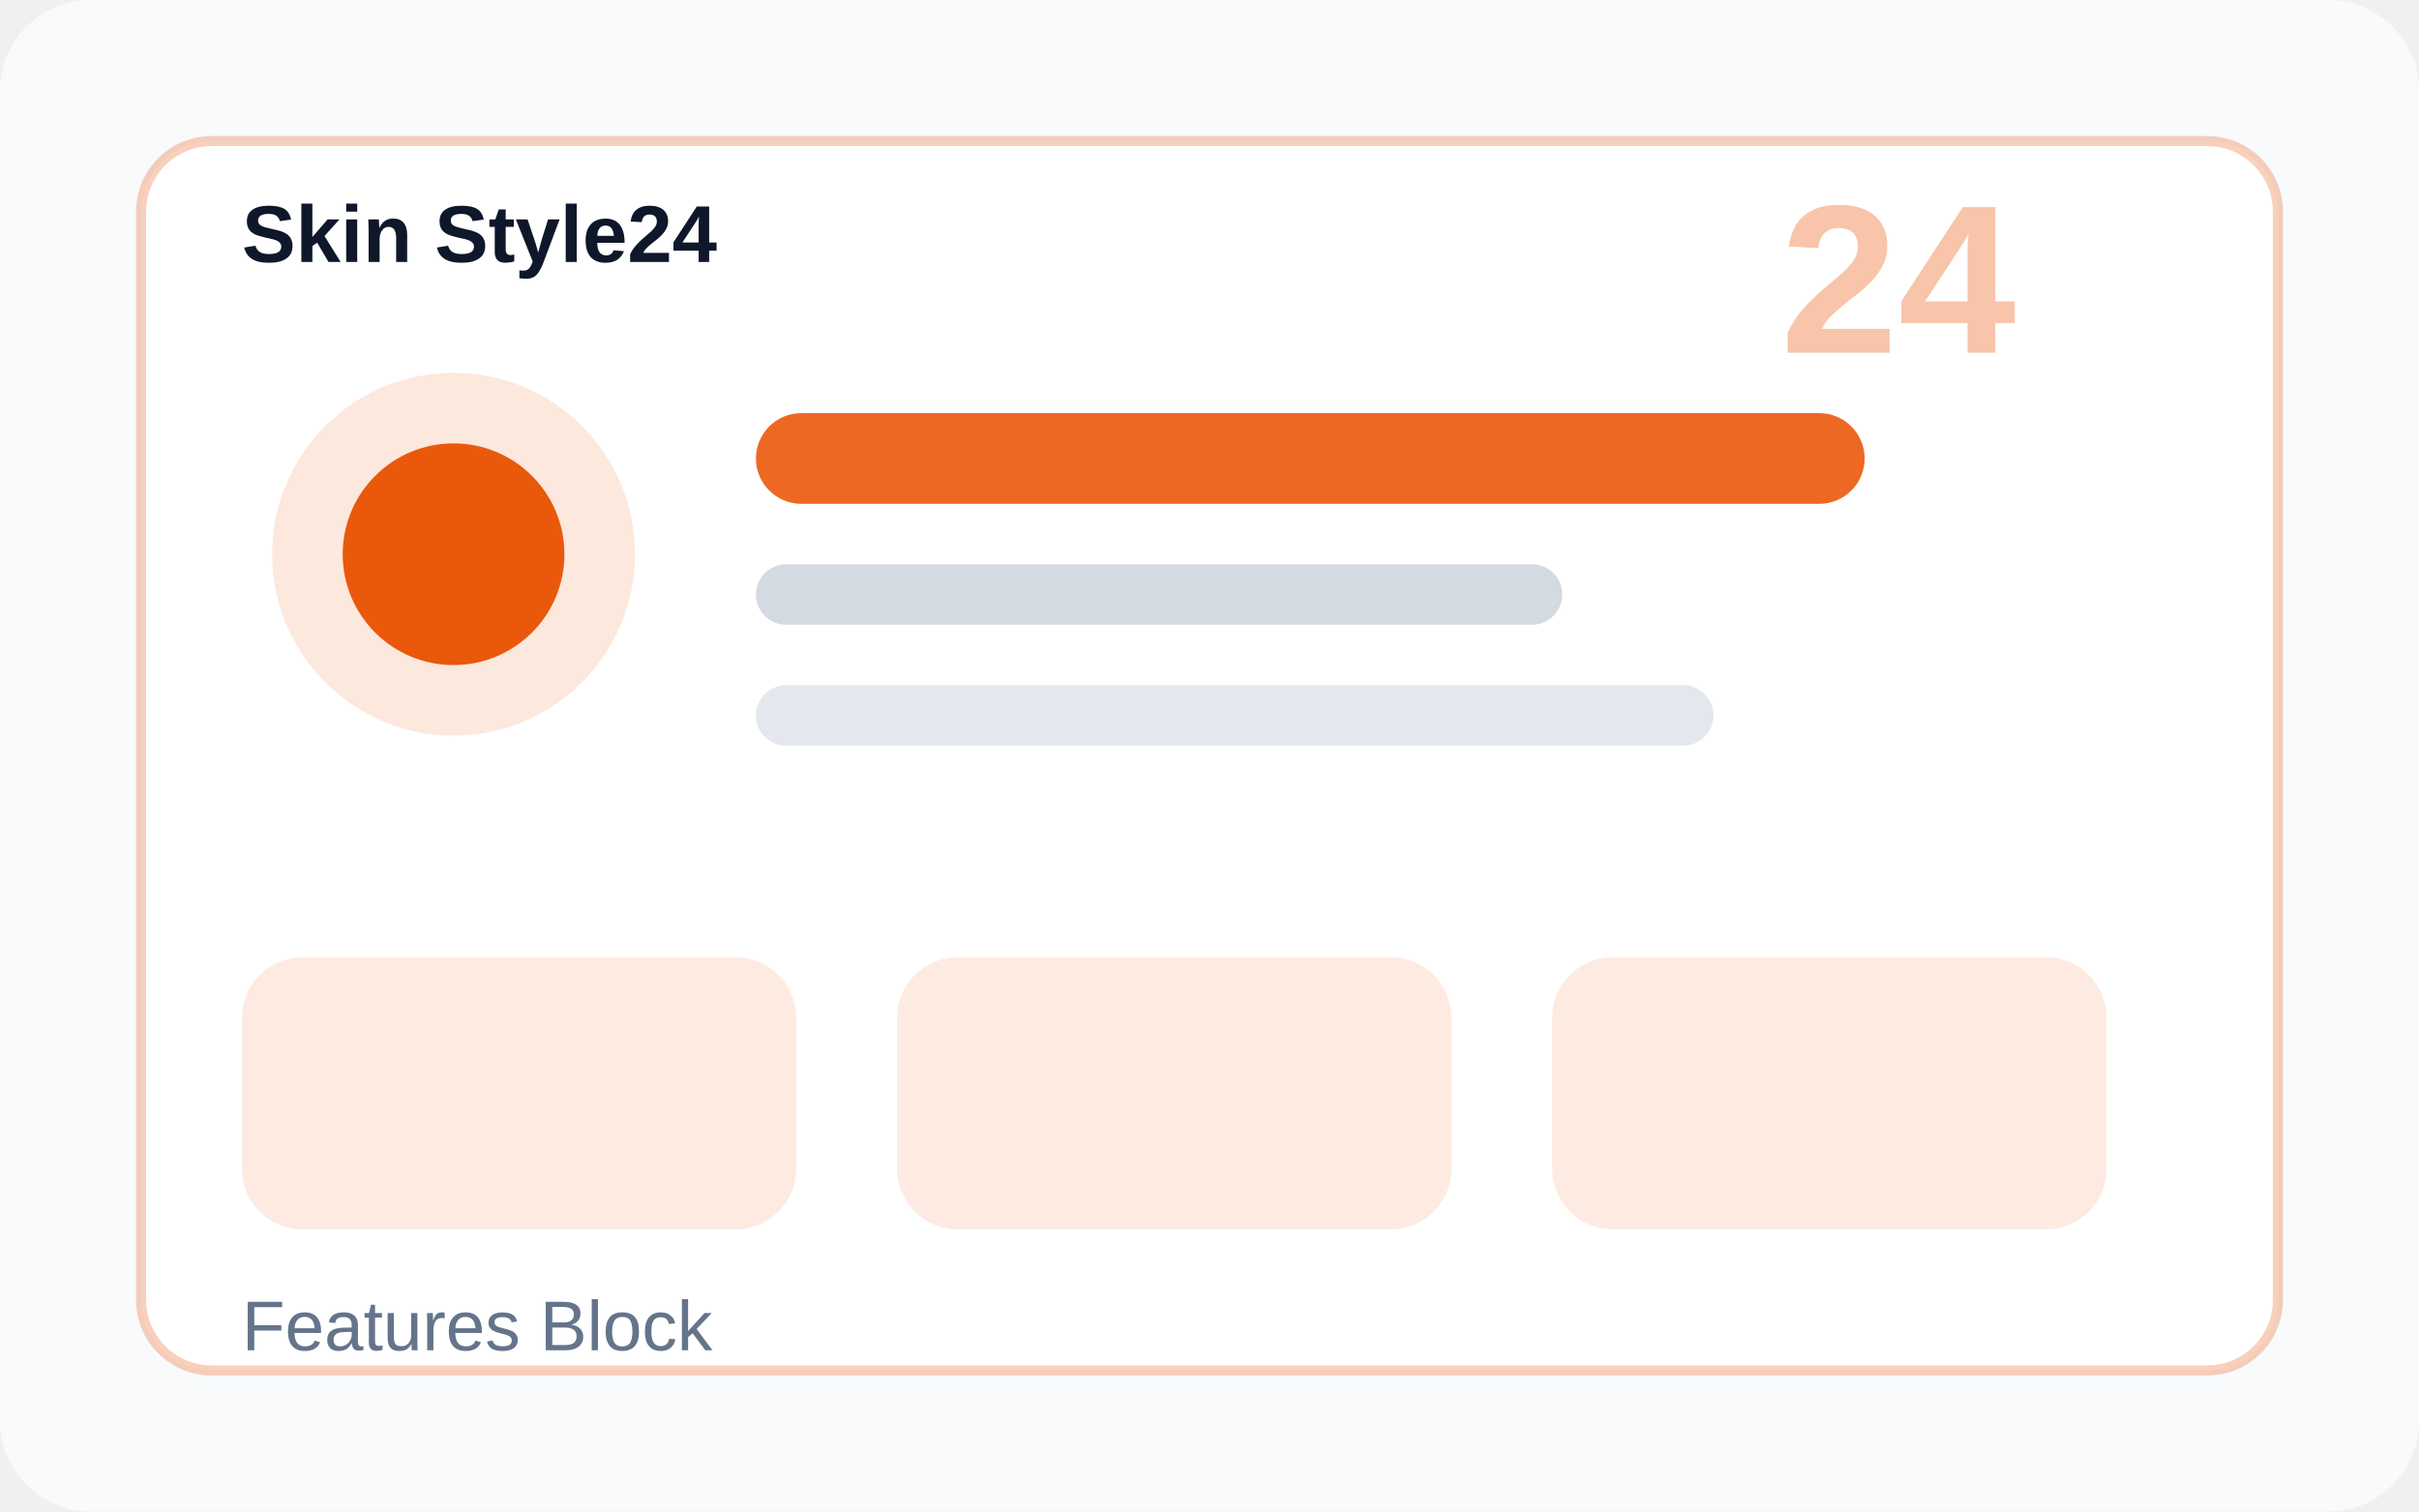
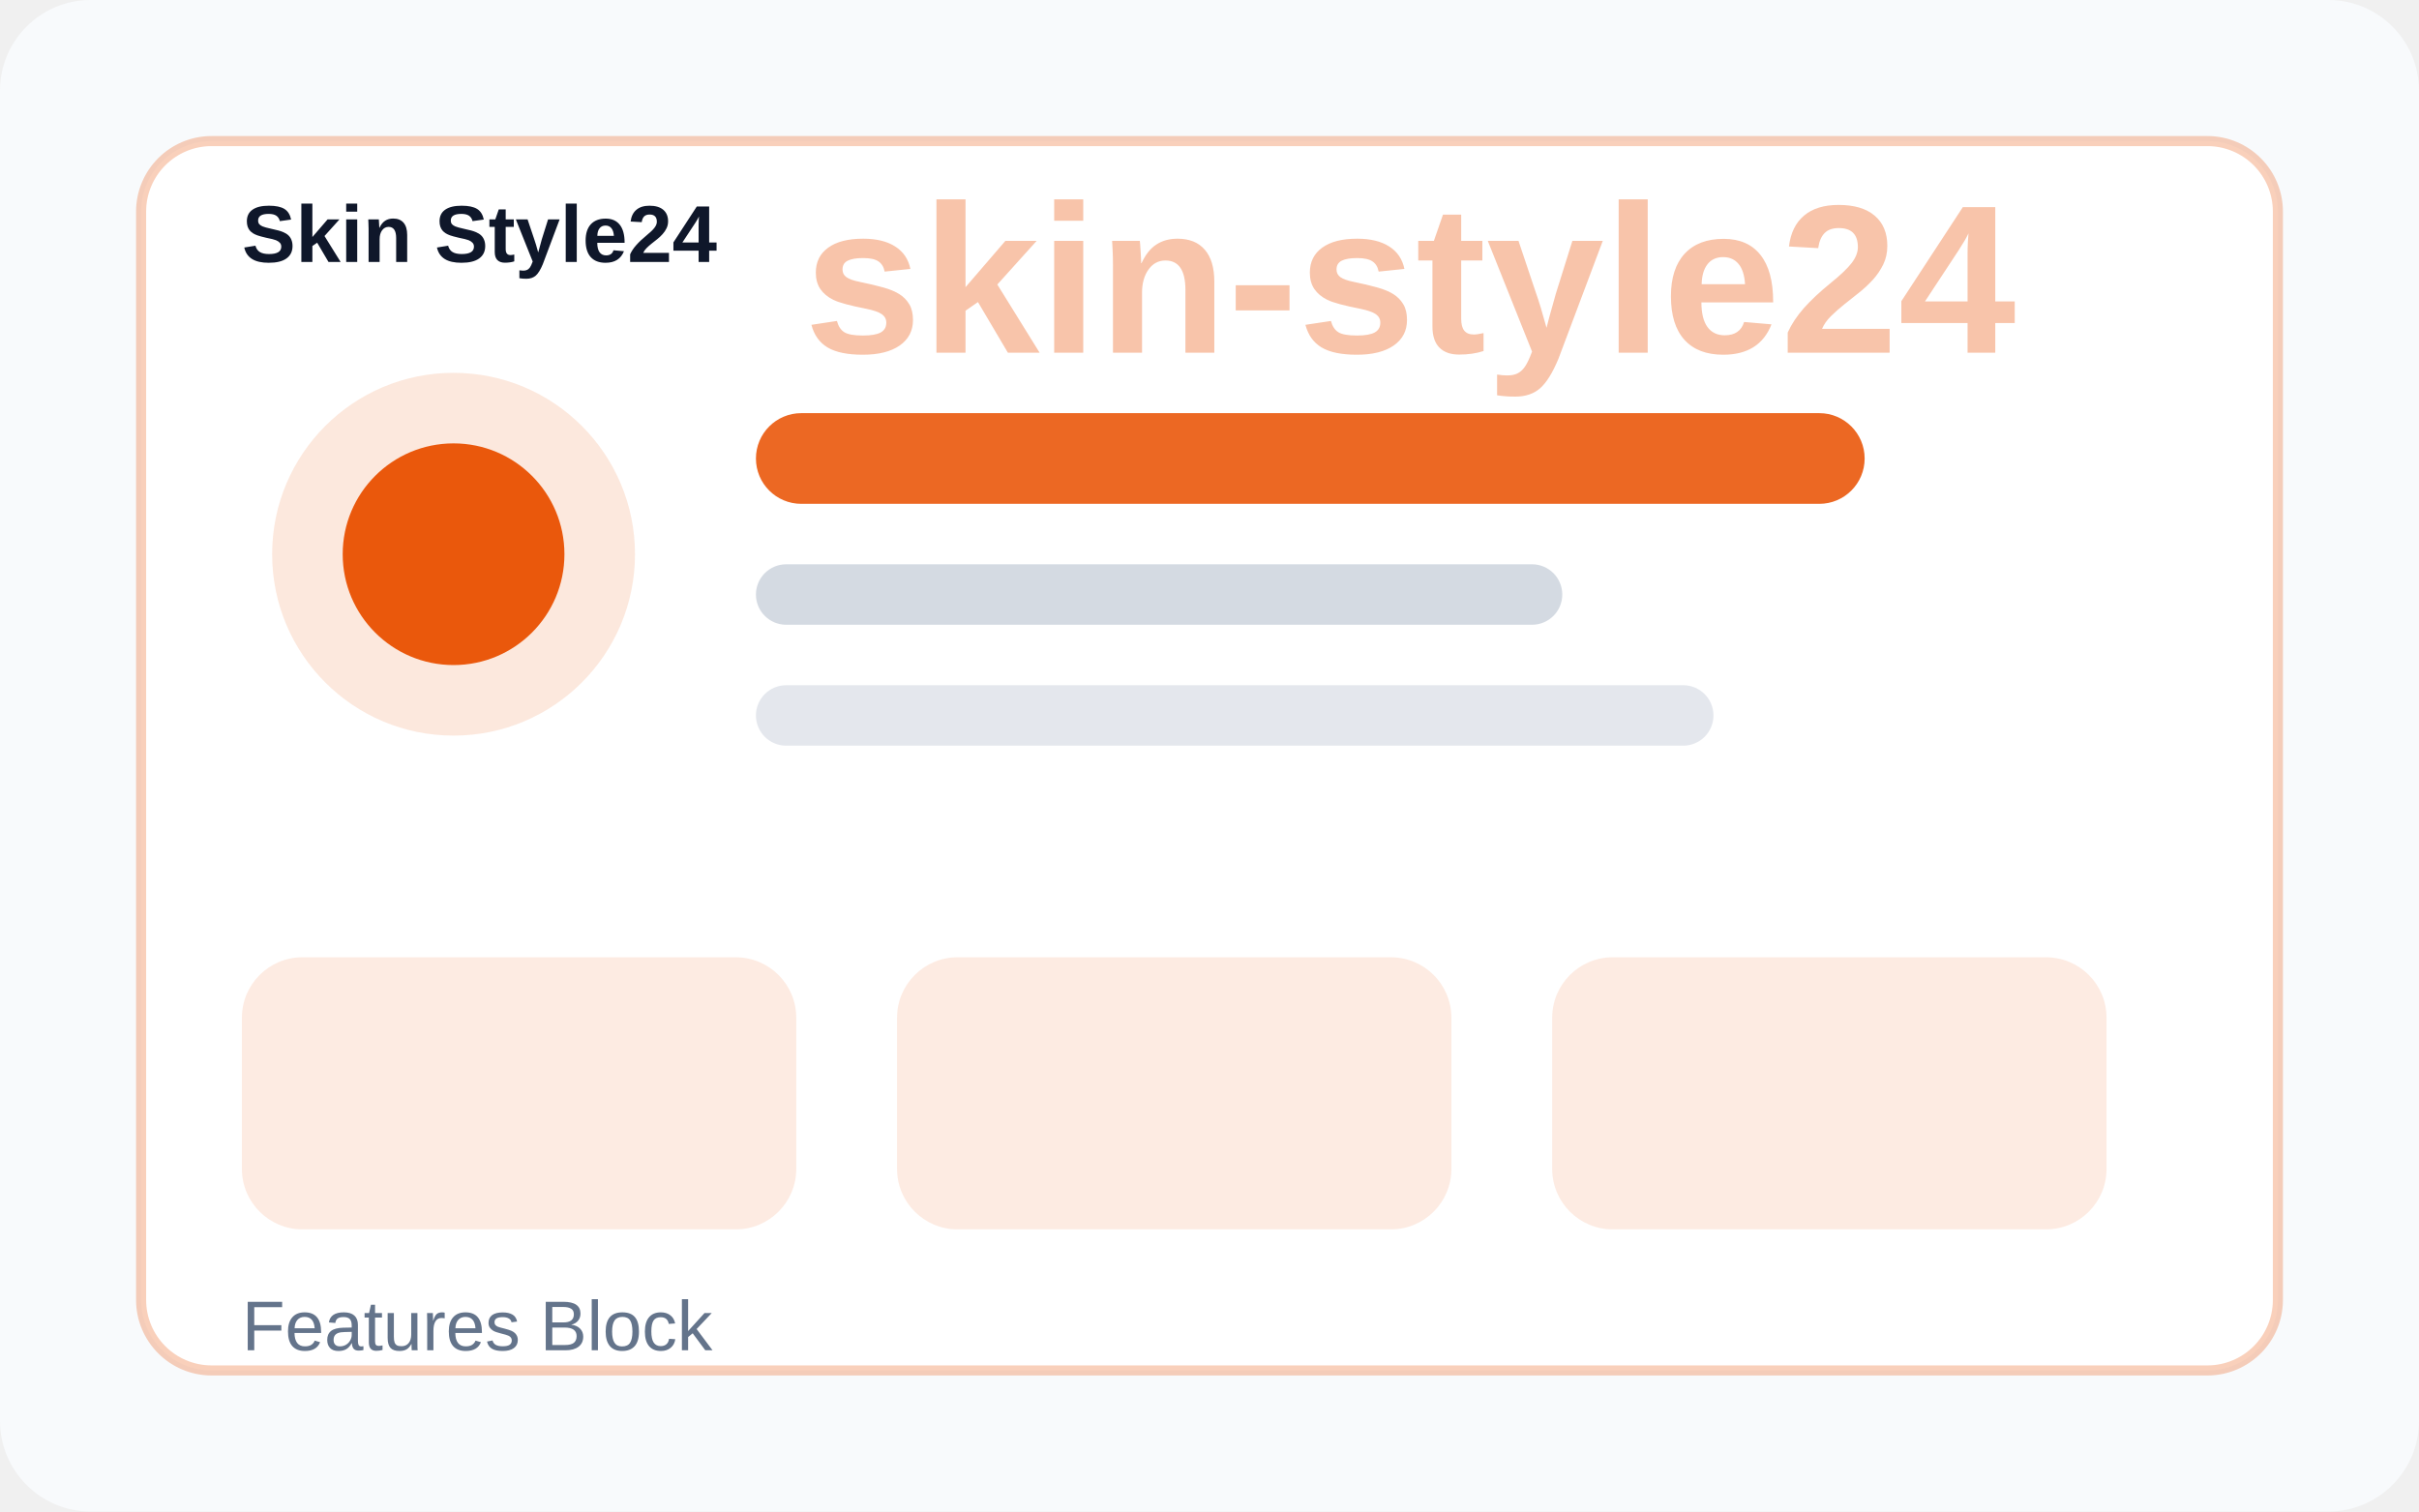
<svg xmlns="http://www.w3.org/2000/svg" width="480" height="300" viewBox="0 0 480 300" role="img">
  <rect width="480" height="300" rx="18" fill="#f8fafc" />
  <rect x="28" y="28" width="424" height="244" rx="14" fill="#fff" stroke="#ea580c" stroke-opacity="0.28" stroke-width="2" />
  <circle cx="90" cy="110" r="36" fill="#ea580c" fill-opacity="0.14" />
  <circle cx="90" cy="110" r="22" fill="#ea580c" />
  <rect x="150" y="82" width="220" height="18" rx="9" fill="#ea580c" fill-opacity="0.9" />
  <rect x="150" y="112" width="160" height="12" rx="6" fill="#94a3b8" fill-opacity="0.4" />
  <rect x="150" y="136" width="190" height="12" rx="6" fill="#94a3b8" fill-opacity="0.25" />
  <rect x="48" y="190" width="110" height="54" rx="12" fill="#ea580c" fill-opacity="0.12" />
  <rect x="178" y="190" width="110" height="54" rx="12" fill="#ea580c" fill-opacity="0.12" />
  <rect x="308" y="190" width="110" height="54" rx="12" fill="#ea580c" fill-opacity="0.12" />
-   <text x="400" y="70" text-anchor="end" font-family="Segoe UI, Arial, sans-serif" font-size="42" font-weight="700" fill="#ea580c" fill-opacity="0.35">24</text>
+   <text x="400" y="70" text-anchor="end" font-family="Segoe UI, Arial, sans-serif" font-size="42" font-weight="700" fill="#ea580c" fill-opacity="0.35">skin-style24</text>
  <text x="48" y="52" font-family="Segoe UI, Arial, sans-serif" font-size="16" font-weight="600" fill="#0f172a">Skin Style24</text>
  <text x="48" y="268" font-family="Segoe UI, Arial, sans-serif" font-size="14" fill="#64748b">Features Block</text>
</svg>
